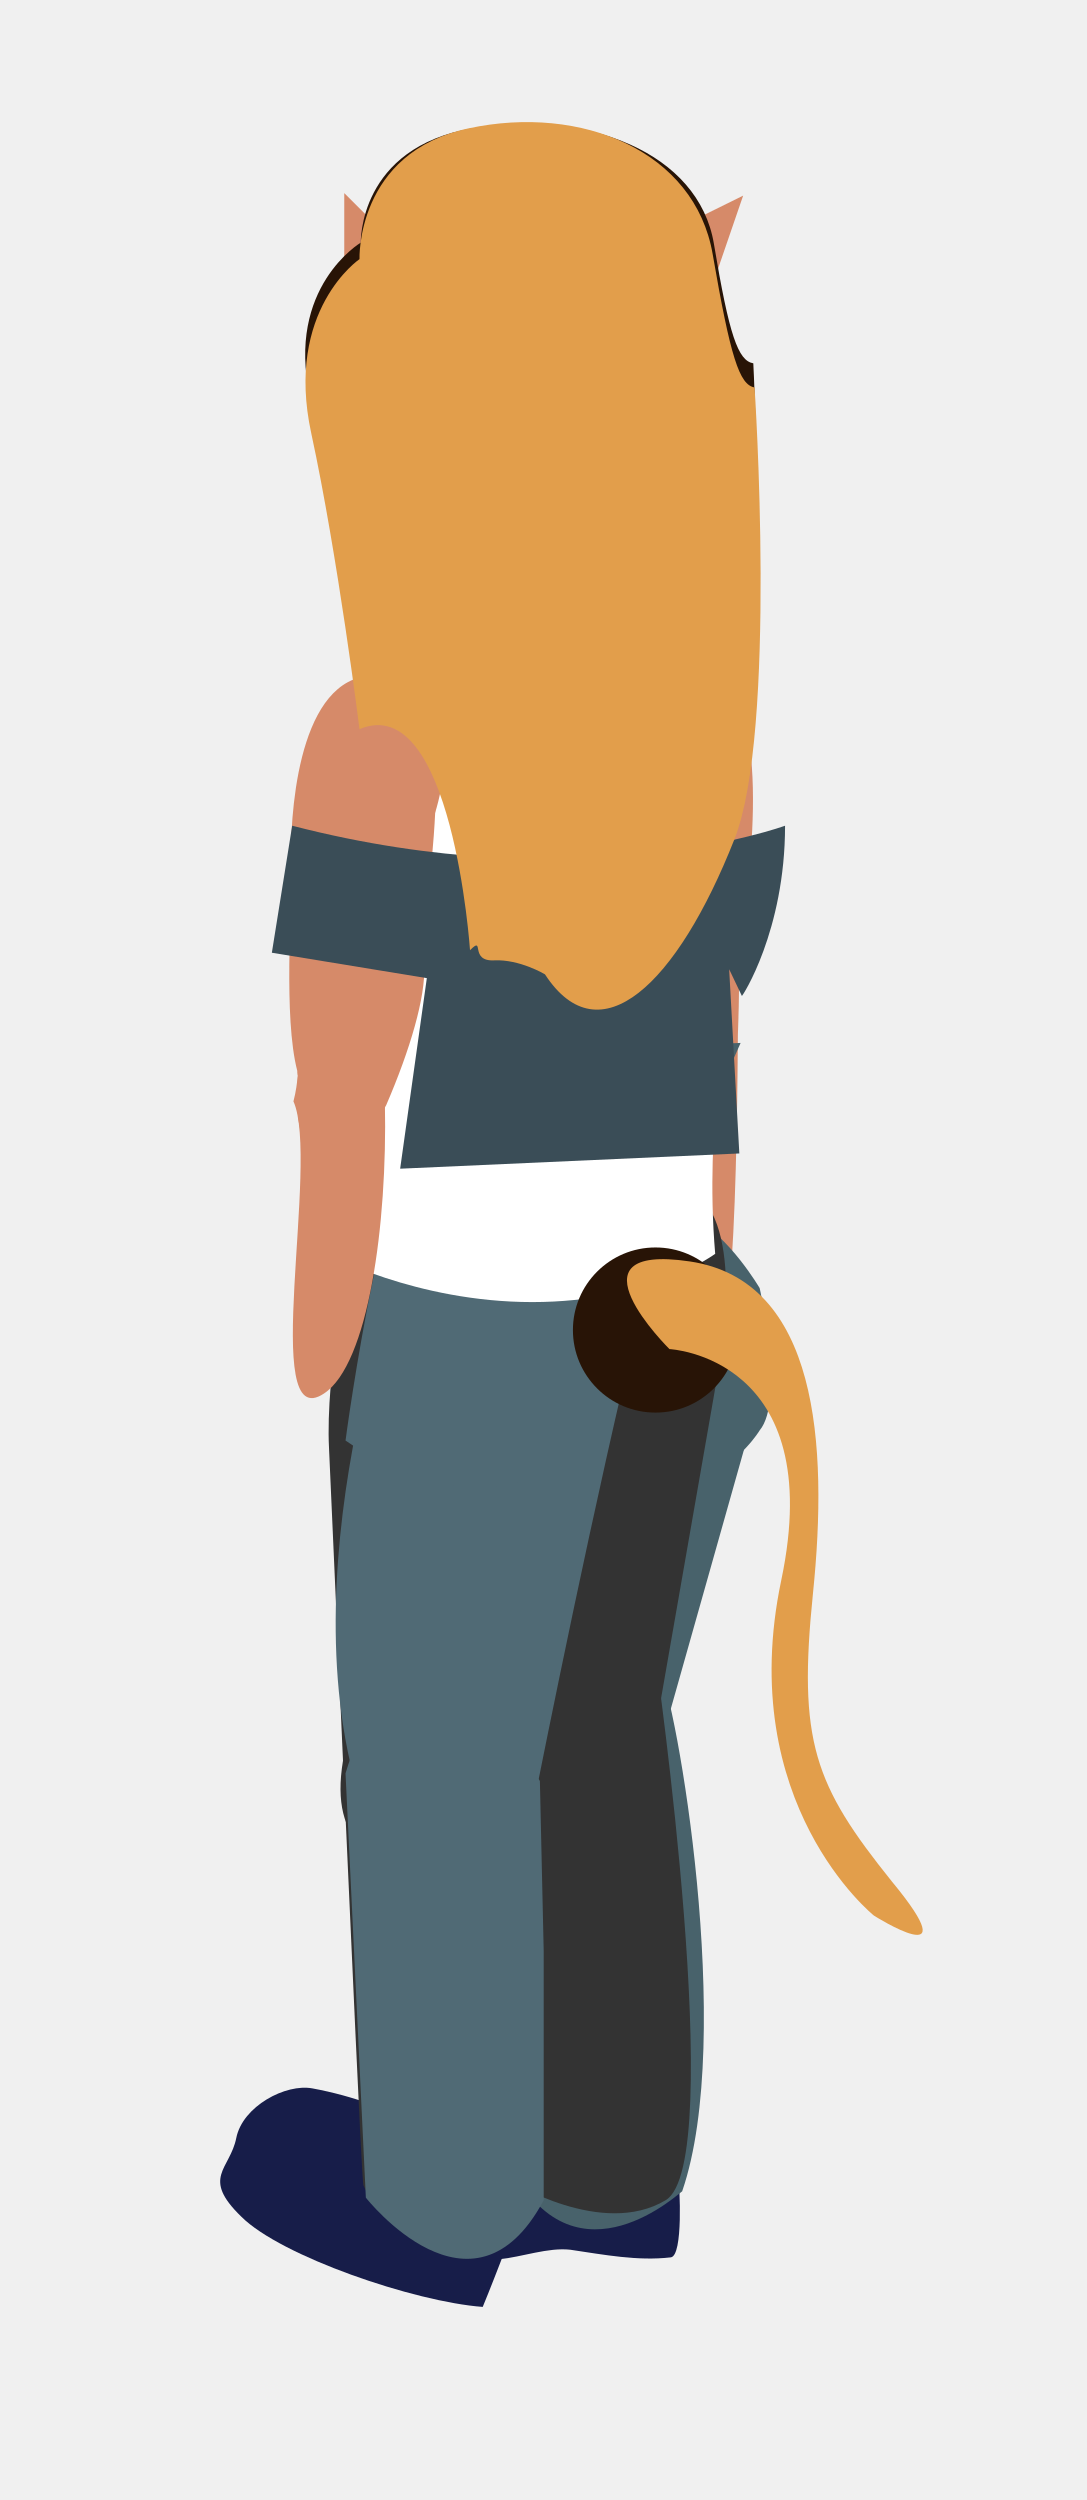
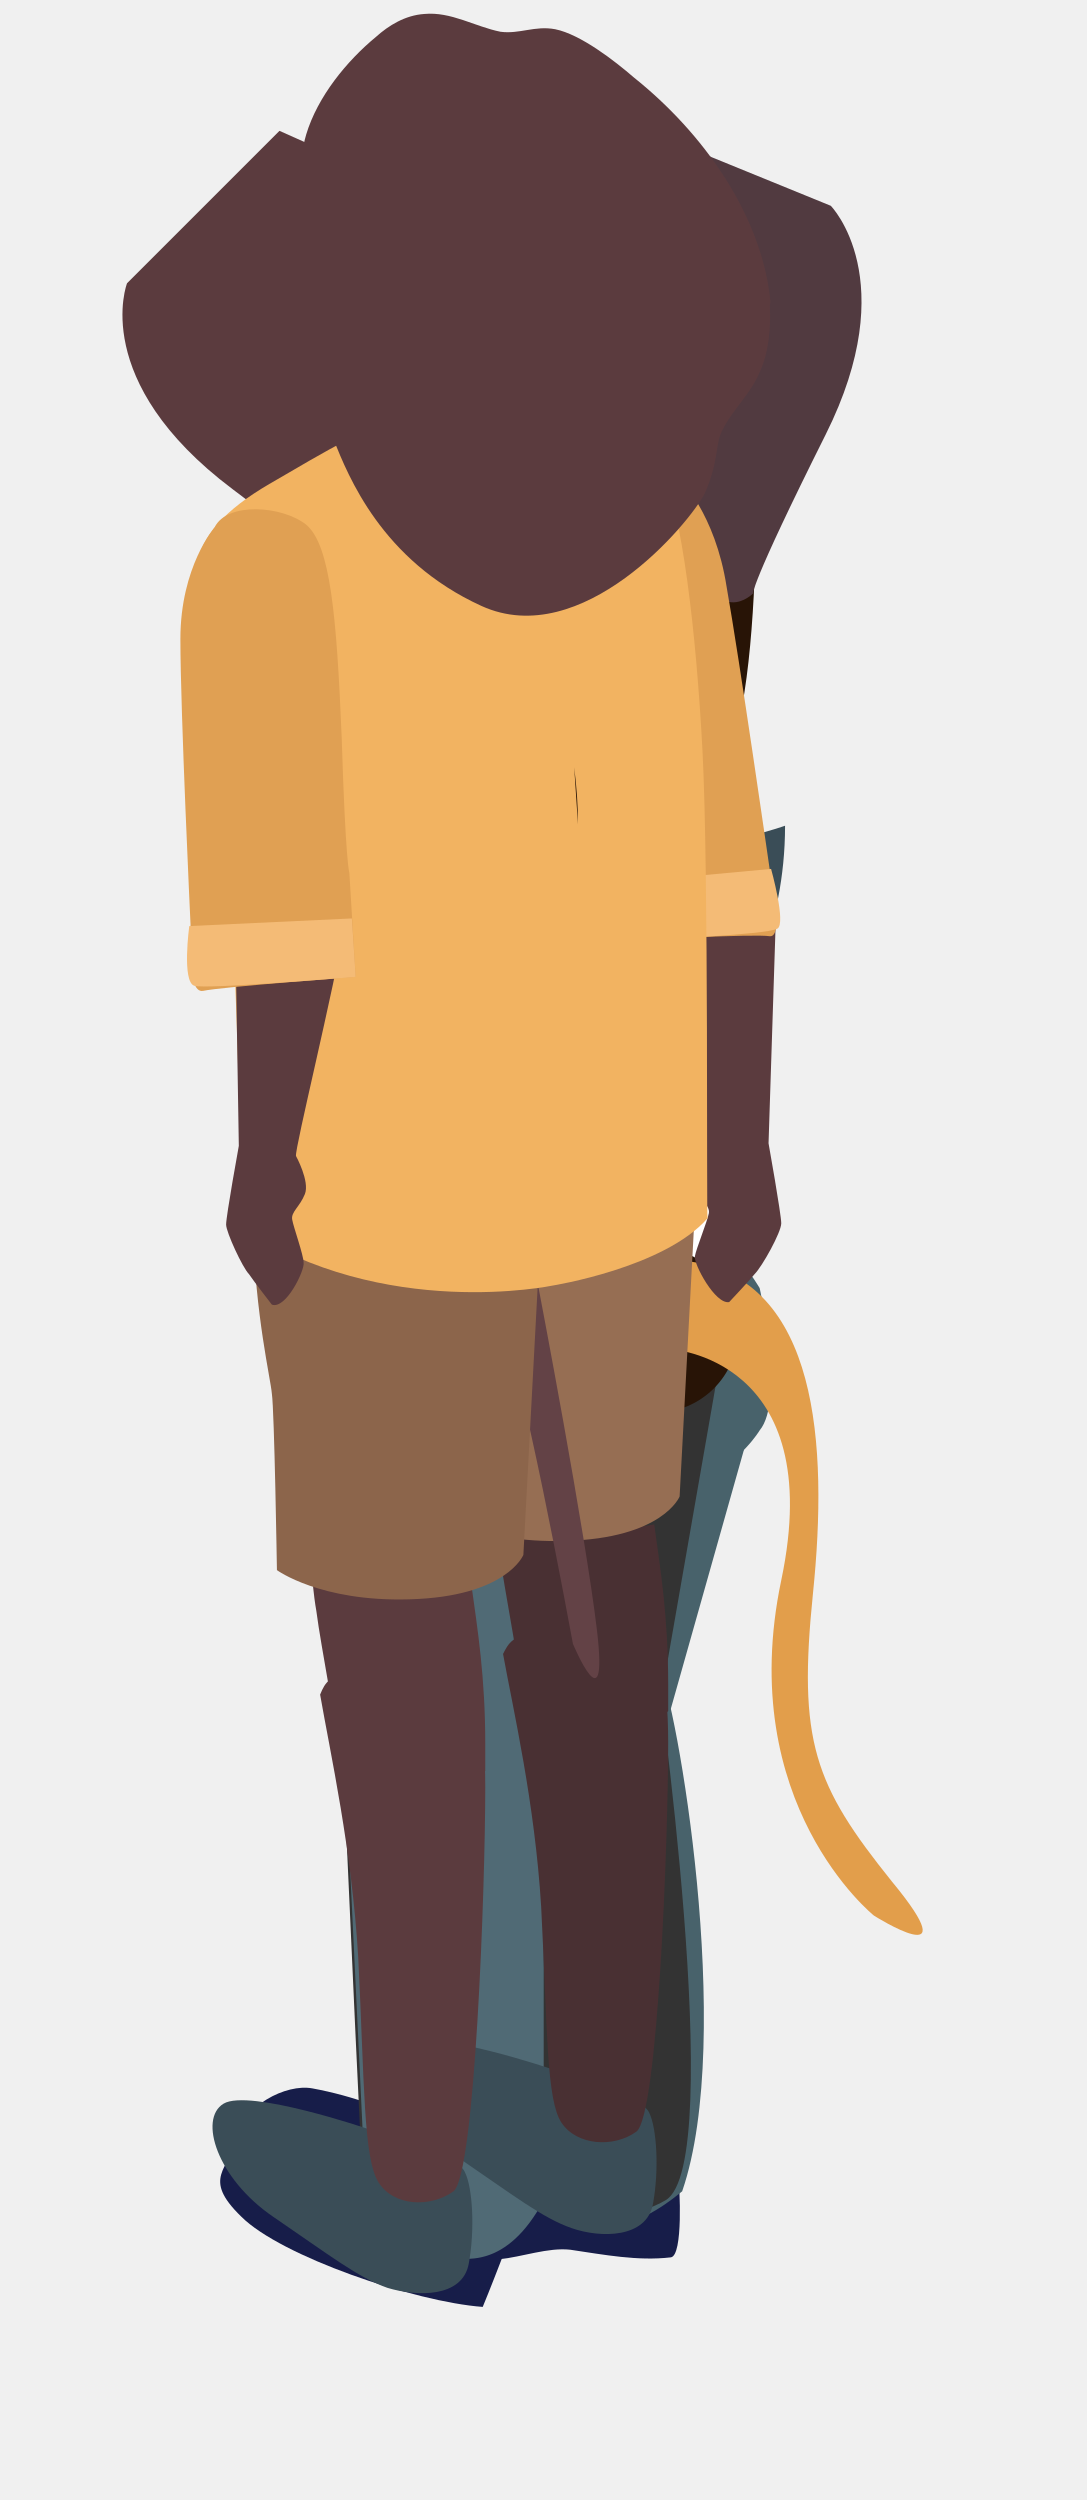
<svg xmlns="http://www.w3.org/2000/svg" version="1.1" id="Layer_1" x="0px" y="0px" viewBox="0 0 85.5 196.8" style="enable-background:new 0 0 85.5 196.8;" xml:space="preserve">
  <style type="text/css">
	.st0{fill:#D68A69;}
	.st1{fill:#171D49;}
	.st2{fill:#48626B;}
	.st3{fill:#333333;}
	.st4{fill:#506A75;}
	.st5{fill:#FFFFFF;}
	.st6{fill:#3A4D57;}
	.st7{fill:#281406;}
	.st8{fill:#E29E4B;}
+ 	.st9{fill:#493033;}
+ 	.st10{fill:#966E53;}
+ 	.st11{fill:#634246;}
+ 	.st12{fill:#5B3B3E;}
+ 	.st13{fill:#8C654B;}
+ 	.st14{fill:#513A40;}
+ 	.st15{fill:#E0A053;}
+ 	.st16{fill:#F4BB76;}
+ 	.st17{fill:#F2B361;}
</style>
  <g id="Layer_1_1_">
    <g id="left">
      <g id="_x30_0_2_">
        <polyline id="ear_x5F_front" class="st0" points="27.1,15.2 27.1,24.2 32.1,20.2    " />
        <polyline id="ear_x5F_back" class="st0" points="58.5,15.4 50.4,19.4 56.2,22.1    " />
        <path id="arm_x5F_back_x5F_top" class="st0" d="M58.1,81.1c0.2-5.6-0.1-5.6,0.4-8.3c0.8-6.2,2.4-20.2-4.1-20.1     c-5.5,0.1-5.3,8.6-5.5,13.9c0,0.8,1.5,12.2,1.7,15.2c0,0.2,0.1,0.5,0.1,1c1.4,1.9,2.5,3.4,3.5,2.1C56.4,84.2,57.5,83.7,58.1,81.1     z" />
        <path id="arm_x5F_back_x5F_bot" class="st0" d="M58.1,80.1c-0.7-1.8-2-3.1-4.2-2.3c-1,1.2-2.6,2.3-3.3,4c0.2,6,0.7,33.5,4.3,30.3     C57.9,109.6,58,91.5,58.1,80.1z" />
        <path id="foot_x5F_front" class="st1" d="M41.6,172.6c-5.2-3.7-10.5-7-17-8.2c-2.1-0.4-5.5,1.4-6,3.9s-2.8,3.1,0.4,6.2     c3.1,3.1,13.6,6.7,19,7.1C39.2,178.7,40.3,175.6,41.6,172.6z" />
        <path id="foot_x5F_back" class="st1" d="M44.9,177.1c2.7,0.4,5.3,0.9,7.9,0.6c1-0.1,0.7-5.7,0.6-6.2c0-0.6-0.2-0.9-0.1-0.5     c-0.3-0.7-0.6-0.2-1.1-0.3c-1.2-0.2,0.2-0.6-1.6-1.6c-1.9-1-5-4.9-8.3-3c-3.4,2-8,3.7-6.8,8.9C36.6,180.2,41.4,176.7,44.9,177.1z     " />
        <polygon id="CAT_x5F_chest" class="st0" points="39.4,65 38.7,72 33.9,72 27.5,49.6 39.4,51    " />
        <path id="CAT_x5F_leg_x5F_back_x5F_bot" class="st2" d="M40.4,170.9l3.3-36.8c0,0,6.9-4.9,8.2-2.7s6,28.9,1.8,41.1     C53.6,172.5,45.5,180.2,40.4,170.9z" />
        <path id="CAT_x5F_leg_x5F_back_x5F_top" class="st2" d="M39.4,105.9c0,0,8.3-12.7,14.3-8.6c6,4.2,6,12.8,6,12.8l-8.3,29.4     c0,0-8,12.9-12,0.5C35.5,127.7,39.4,105.9,39.4,105.9z" />
-         <path id="CAT_x5F_hip_x5F_back" class="st2" d="M58.3,82.1l-4.7,10.6c0,0-1.8,1.8,1,3.2c2.8,1.4,5.2,5.5,5.2,5.5s2,8.8,0,11.2     c0,0-5.8,9.7-16-0.5l-0.9-22.1l2.5-7.5L58.3,82.1z" />
+         <path id="CAT_x5F_hip_x5F_back" class="st2" d="M58.3,82.1l-4.7,10.6c0,0-1.8,1.8,1,3.2c2.8,1.4,5.2,5.5,5.2,5.5s2,8.8,0,11.2     c0,0-5.8,9.7-16-0.5L42.9,90l2.5-7.5L58.3,82.1z" />
        <path id="leg_x5F_back_x5F_top" class="st3" d="M39.2,104.9L38.9,136c0,0,0.1,17.1,12.3,2.5l5.5-31.5c0,0,2.1-11.6-2.7-13.5     C49.3,91.5,39.2,104.9,39.2,104.9z" />
        <path id="leg_x5F_back_x5F_bot" class="st3" d="M39.9,157.9l0.3,13.8c0,0,7.2,4.5,12.2,1.5c4.9-2.9-0.8-42.8-0.8-42.8     s-4.8-0.7-9.6,7.9C37.2,147,39.9,157.9,39.9,157.9z" />
        <path id="leg_x5F_front_x5F_bot" class="st3" d="M37,133.8c-4.8-2.1-8.7,0.6-10,4.8c0.7,15,1.4,31.5,1.6,33.4     c0,0,1.7,4.4,7.3,4.2s6.7-4,6.7-4s0.1-25-0.3-33C41,137.1,39.4,135.2,37,133.8z" />
        <path id="leg_x5F_front_x5F_top" class="st3" d="M56.3,101.1c-1.1-9.7-25-6.7-28.8-2.2c0,0-1.9,9.3-1.6,15.1     c0.1,2.5,0.6,13.1,1.1,24.6c-1.1,6.7,2.6,8.1,7.4,10.2c2.4,1.4,7.4-4.5,7.9-9.6c0-0.4,0-0.8-0.1-1.2     C41,119.3,45.5,110.4,56.3,101.1z" />
        <path id="CAT_x5F_leg_x5F_front_x5F_bot" class="st4" d="M42.8,153.6l-0.3-13.4c0,0-10.5-16.7-15.3-0.6l1.6,33.4     c0,0,8.4,10.7,14,0.2L42.8,153.6z" />
-         <path id="CAT_x5F_leg_x5F_front_x5F_top" class="st4" d="M39,96c0,0,13.8-3.1,10.1,12.8c-3.7,15.9-7.3,34.3-7.3,34.3     s-7.6,17.5-13.5-1.6s4-44.1,4-44.1L39,96z" />
+         <path id="CAT_x5F_leg_x5F_front_x5F_top" class="st4" d="M39,96c0,0,13.8-3.1,10.1,12.8s-7.3,34.3-7.3,34.3s-7.6,17.5-13.5-1.6     s4-44.1,4-44.1L39,96z" />
        <path id="CAT_x5F_hip_x5F_front" class="st4" d="M48.2,83.7c0,0-5,7.8,0,14.2c5,6.3-1.5,15.5-1.5,15.5s-7.4,8.3-19.5,0     c0,0,3.3-25.2,8-28.9S48.2,83.7,48.2,83.7z" />
        <path id="top" class="st5" d="M25.7,98.7c0,0,7,3.8,16.2,3.8c9.3,0,14.4-3.8,14.4-3.8c-0.9-10.7,1.3-17.5,0.1-22.4     c-1-4-2.9-20.3-2.9-20.3c-2.8,6.6-3.1,7.7-3.1,7.7c-3.9-5.8-15.5-5.6-15.5-5.6c0.6,6.2-3.2,11.7-5.1,13s-3.8,0.7-1.9,7.4     C28.7,83.3,28.8,89.3,25.7,98.7z" />
        <path id="arm_x5F_front_x5F_bot" class="st0" d="M25.8,79.9c-2.8,0.7-1.9,3.8-2.7,6.8c2.1,4.7-2.7,26.4,2.4,23     c3.5-2.3,5-13.3,4.8-22.8C28,84,30.4,78.1,25.8,79.9z" />
        <path id="arm_x5F_front_x5F_top" class="st0" d="M29.9,53.2c-6.1-0.5-7,9.7-7,14.2c0.1,4.4-0.6,12.6,0.5,16.9     c0,0.2,0,0.3,0.1,0.5c0.4-3.9-1.2,5.5,1.5,6c4.9,0.3,3.5-1.7,4.9-2.8c0.2-0.3,0.3-0.7,0.5-1c1.9-4.4,3.1-8.5,3-11     C33.3,68.8,37.1,53.8,29.9,53.2z" />
        <path id="CAT_x5F_top" class="st6" d="M61.8,65c0,0-16,5.9-38.8,0l-1.6,10l12.2,2l-2.1,15l26.7-1.2l-0.8-14.5l1,2.1     C58.4,78.5,61.8,73.3,61.8,65z" />
        <path id="hair" class="st7" d="M42.1,69.2c0,0-2-1.1-4-1s-0.7-1.8-1.9-0.7c0,0-1-18.2-8.4-15.6c0,0-1.5-12.1-3.4-20.7     s4-12.1,4-12.1s-0.2-7.5,8.8-9s17.8,1.9,19,9.1s1.9,9.2,3.1,9.4c0,0,1.3,24.1-2.2,31.6C52.5,70.1,46.3,75.1,42.1,69.2z" />
-         <path id="CAT_x5F_hair" class="st8" d="M42.9,76.7c0,0-2-1.2-4-1.1c-2,0.1-0.7-2-1.9-0.8c0,0-1.4-20.5-8.7-17.4     c0,0-1.7-13.6-3.8-23.3s3.8-13.7,3.8-13.7s-0.3-8.4,8.6-10.3s17.8,1.8,19.2,9.9s2.1,10.3,3.3,10.5c0,0,1.8,27.1-1.6,35.6     C53.3,77.5,47.2,83.3,42.9,76.7z" />
        <circle id="tail" class="st7" cx="51.6" cy="104.7" r="6.5" />
        <path id="CAT_x5F_tail" class="st8" d="M52.7,106.2c0,0,12.5,0.6,8.8,18.2c-3.7,17.6,7.3,26.4,7.3,26.4s7.6,4.8,1.4-2.7     c-6.1-7.6-7.4-11-6.2-22.7s0.4-24.6-9.7-26.1S52.7,106.2,52.7,106.2z" />
+         <path id="ELEPHANT_x5F_foot_x5F_back" class="st6" d="M43.5,162.9c0,0-9.4-3.2-11.4-2s-0.5,5.9,3.9,8.9s6.7,4.8,9,5.6     s5.9,0.8,6.4-1.9s0.3-6-0.3-7.2C50.5,164.9,43.5,162.9,43.5,162.9z" />
+         <path id="ELEPHANT_x5F_leg_x5F_back_x5F_bot" class="st9" d="M40.4,129.1c-0.4,0.3-0.6,0.7-0.8,1.1c0.8,4.4,2.5,11.7,3,19.9     c0.5,9.6,0.4,15.2,1.6,17c1.2,1.8,4.1,2,5.9,0.7c1.7-1.3,2.5-23,2.5-30.6c0-2.6-0.2-4.7-0.5-6.7     C49.4,127.5,44.9,125.9,40.4,129.1z" />
+         <g id="ELEPHANT_x5F_leg_x5F_back_x5F_top">
+           <path class="st9" d="M52.6,134.7c0-0.8,0-1.5,0-2.1c0-5.3-0.6-9-1.1-12.6c-4,0.8-8.8-1.1-12.8-3.5c0.2,2.5,0.4,4.5,0.6,5.6      c0.4,3.1,1.6,8.7,2.4,15.5C45.6,139.3,49.5,137.3,52.6,134.7z" />
+           <path class="st10" d="M32.2,91.9c0.2,7.1,1.4,12,1.5,13.2c0.2,1.3,0.4,13.9,0.4,13.9s3.4,2.5,10.4,2.3c7.7-0.2,9-3.5,9-3.5      l1.2-22.5c0,0-13.7-4.1-17.5-3.9C33.4,91.7,32.2,91.9,32.2,91.9z" />
+         </g>
+         <path id="ELEPHANT_x5F_foot_x5F_front" class="st6" d="M29,167.6c0,0-9.4-3.2-11.4-2s-0.5,5.9,3.9,8.9s6.7,4.8,9,5.6     c2.3,0.7,5.9,0.8,6.4-1.9s0.3-6-0.3-7.2C36.1,169.6,29,167.6,29,167.6z" />
+         <path id="ELEPHANT_x5F_tail" class="st11" d="M42.4,101.4c0,0,3.7,19.3,4.6,27s-1.9,1-1.9,1s-4.3-23.6-5.9-25.7     S42.4,101.4,42.4,101.4z" />
+         <path id="ELEPHANT_x5F_leg_x5F_front_x5F_bot" class="st12" d="M26,132.2c-0.4,0.3-0.6,0.7-0.8,1.2c0.8,4.6,2.5,12.2,3,20.7     c0.5,10,0.4,15.8,1.6,17.7s4.1,2,5.9,0.7c1.7-1.3,2.5-24,2.5-31.8c0-2.7-0.2-4.9-0.5-6.9C34.9,130.5,30.5,128.9,26,132.2z" />
+         <g id="ELEPHANT_x5F_leg_x5F_front_x5F_top">
+           <path class="st12" d="M38.2,139.4c0-0.8,0-1.5,0-2.1c0-5.3-0.6-9-1.1-12.6c-4,0.8-8.8-1.1-12.8-3.5c0.2,2.5,0.4,4.5,0.6,5.6      c0.4,3.1,1.6,8.7,2.4,15.5C31.2,144,35.1,142,38.2,139.4z" />
+           <path class="st13" d="M19.9,96.5c0.2,7.1,1.4,12,1.5,13.2c0.2,1.3,0.4,13.9,0.4,13.9s3.4,2.5,10.4,2.3c7.7-0.2,9-3.5,9-3.5      l1.2-22.5c0,0-13.7-4.1-17.5-3.9C21.1,96.3,19.9,96.5,19.9,96.5z" />
+         </g>
+         <g id="ELEPHANT_x5F_head">
+           <path class="st14" d="M41.3,18.6l2.5-1.1l6.4-7.5l15.2,6.2c0,0,5.7,5.8-0.4,18s-5.7,12.5-5.7,12.5s-3,3.1-4.6-3.6      S41.3,18.6,41.3,18.6z" />
+           <path class="st12" d="M34.3,14.4l-2.9,0.1L22,10.3l-12,12c0,0-3,7.7,8.3,16.2s11,9,11,9s4.3,1.5,2.9-5.2S34.3,14.4,34.3,14.4z" />
+         </g>
+         <path id="ELEPHANT_x5F_arm_x5F_back_x5F_bot" class="st12" d="M61.5,96.3c0-0.7-1-6.3-1-6.3l0.6-18.5c0-0.4,0-0.7-0.1-1.1     c-3.2-0.2-6.4-0.3-9.7,0.5c1.1,6.5,4.3,19,4.2,19.6c0,0-1.2,1.9-0.8,2.9s1.2,1.5,1.1,2.1c-0.1,0.6-1,2.8-1.1,3.4s1.6,3.8,2.7,3.6     c0,0,1.6-1.7,2-2.2C60,99.7,61.5,97,61.5,96.3z" />
+         <g id="ELEPHANT_x5F_arm_x5F_back_x5F_top">
+           <path class="st15" d="M53.5,37.7c-1.2-1.9-4.8-1-6.1,0.7c-1.3,1.8-0.8,7.3,0.6,17c1.4,9.7,1.3,10.5,1.3,10.5l1,8.1      c0,0,9.1-0.5,10.3-0.3c1.2,0.1,0-5.2,0-5.2s-2.4-16.7-3.4-22.3C56.3,40.4,53.5,37.7,53.5,37.7z" />
+           <path class="st16" d="M49.9,69.4l10.8-1c0,0,1.2,4.3,0.5,4.7C60.4,73.6,50.4,74,50.4,74L49.9,69.4z" />
+         </g>
+         <g id="ELEPHANT_x5F_top">
+           <path class="st17" d="M55.3,59.1c-0.5-9.4-1.6-18.8-3.3-22.5c-10.5-2.2-4.8-0.6-11.6-3.9c-9.6,3.3-10.6,0.6-12.8,1.8      c-2.2,1.1-4.3,2.4-6.4,3.6c-7,4.1-6.9,7.7-4.7,16.6S19,96.6,19,96.6c11.2,7.4,24.5,4.6,24.5,4.6s8.8-1.4,12.2-5.3      C55.6,95.8,55.8,68.5,55.3,59.1z M45.5,64.9L45.5,64.9c-0.1-1.5-0.2-3.1-0.3-4.5C45.4,62,45.5,63.5,45.5,64.9z" />
+         </g>
+         <path id="ELEPHANT_x5F_arm_x5F_front_x5F_bot" class="st12" d="M17.8,96.4c0-0.7,1-6.2,1-6.2l-0.3-18.3c0-0.4,0.1-0.7,0.1-1.1     c2.9,0.1,5.8,0.2,8.7,1.2c-1.1,6.3-4.1,18.4-4,19c0,0,1.1,2,0.7,3s-1.1,1.4-1,2s0.9,2.8,0.9,3.4c0.1,0.6-1.4,3.7-2.5,3.3     c0,0-1.4-1.8-1.8-2.4C19.1,99.8,17.8,97,17.8,96.4z" />
+         <g id="ELEPHANT_x5F_arm_x5F_front_x5F_top">
+           <path class="st15" d="M16.9,41.5c1-2,5.3-1.7,7.2-0.2c1.9,1.6,2.4,7.1,2.8,16.8c0.3,9.8,0.6,10.6,0.6,10.6l0.5,8.2      c0,0-10.7,0.8-12,1.1c-1.4,0.3-1-5.2-1-5.2S14.2,56,14.2,50.3S16.9,41.5,16.9,41.5z" />
+           <path class="st16" d="M27.7,72.3l-12.8,0.6c0,0-0.6,4.4,0.4,4.7c0.9,0.3,12.7-0.7,12.7-0.7L27.7,72.3z" />
+         </g>
+         <path id="ELEPHANT_x5F_neck" class="st12" d="M60.6,23.3c0,0.3,0.1,0.4,0,0.7c0.1,1.9-0.1,3.8-0.8,5.3c-0.7,1.7-2.1,2.9-2.9,4.5     c-0.6,1-0.3,2.5-1.4,5c-1.2,2.4-9.7,12.5-17.6,8.9S27.4,37.4,26.3,34.7c-1.2-2.8-2.8-11.1-2.8-11.1s-0.6-8.9,0.6-13     c0.9-3,3.2-5.8,5.5-7.7c1-0.9,2.3-1.7,3.8-1.8c2.1-0.2,4,1,6,1.4c1.5,0.2,2.7-0.5,4.3-0.2c2,0.4,4.7,2.5,6.2,3.8     C55.4,10.5,59.8,16.8,60.6,23.3z" />
      </g>
    </g>
  </g>
</svg>
